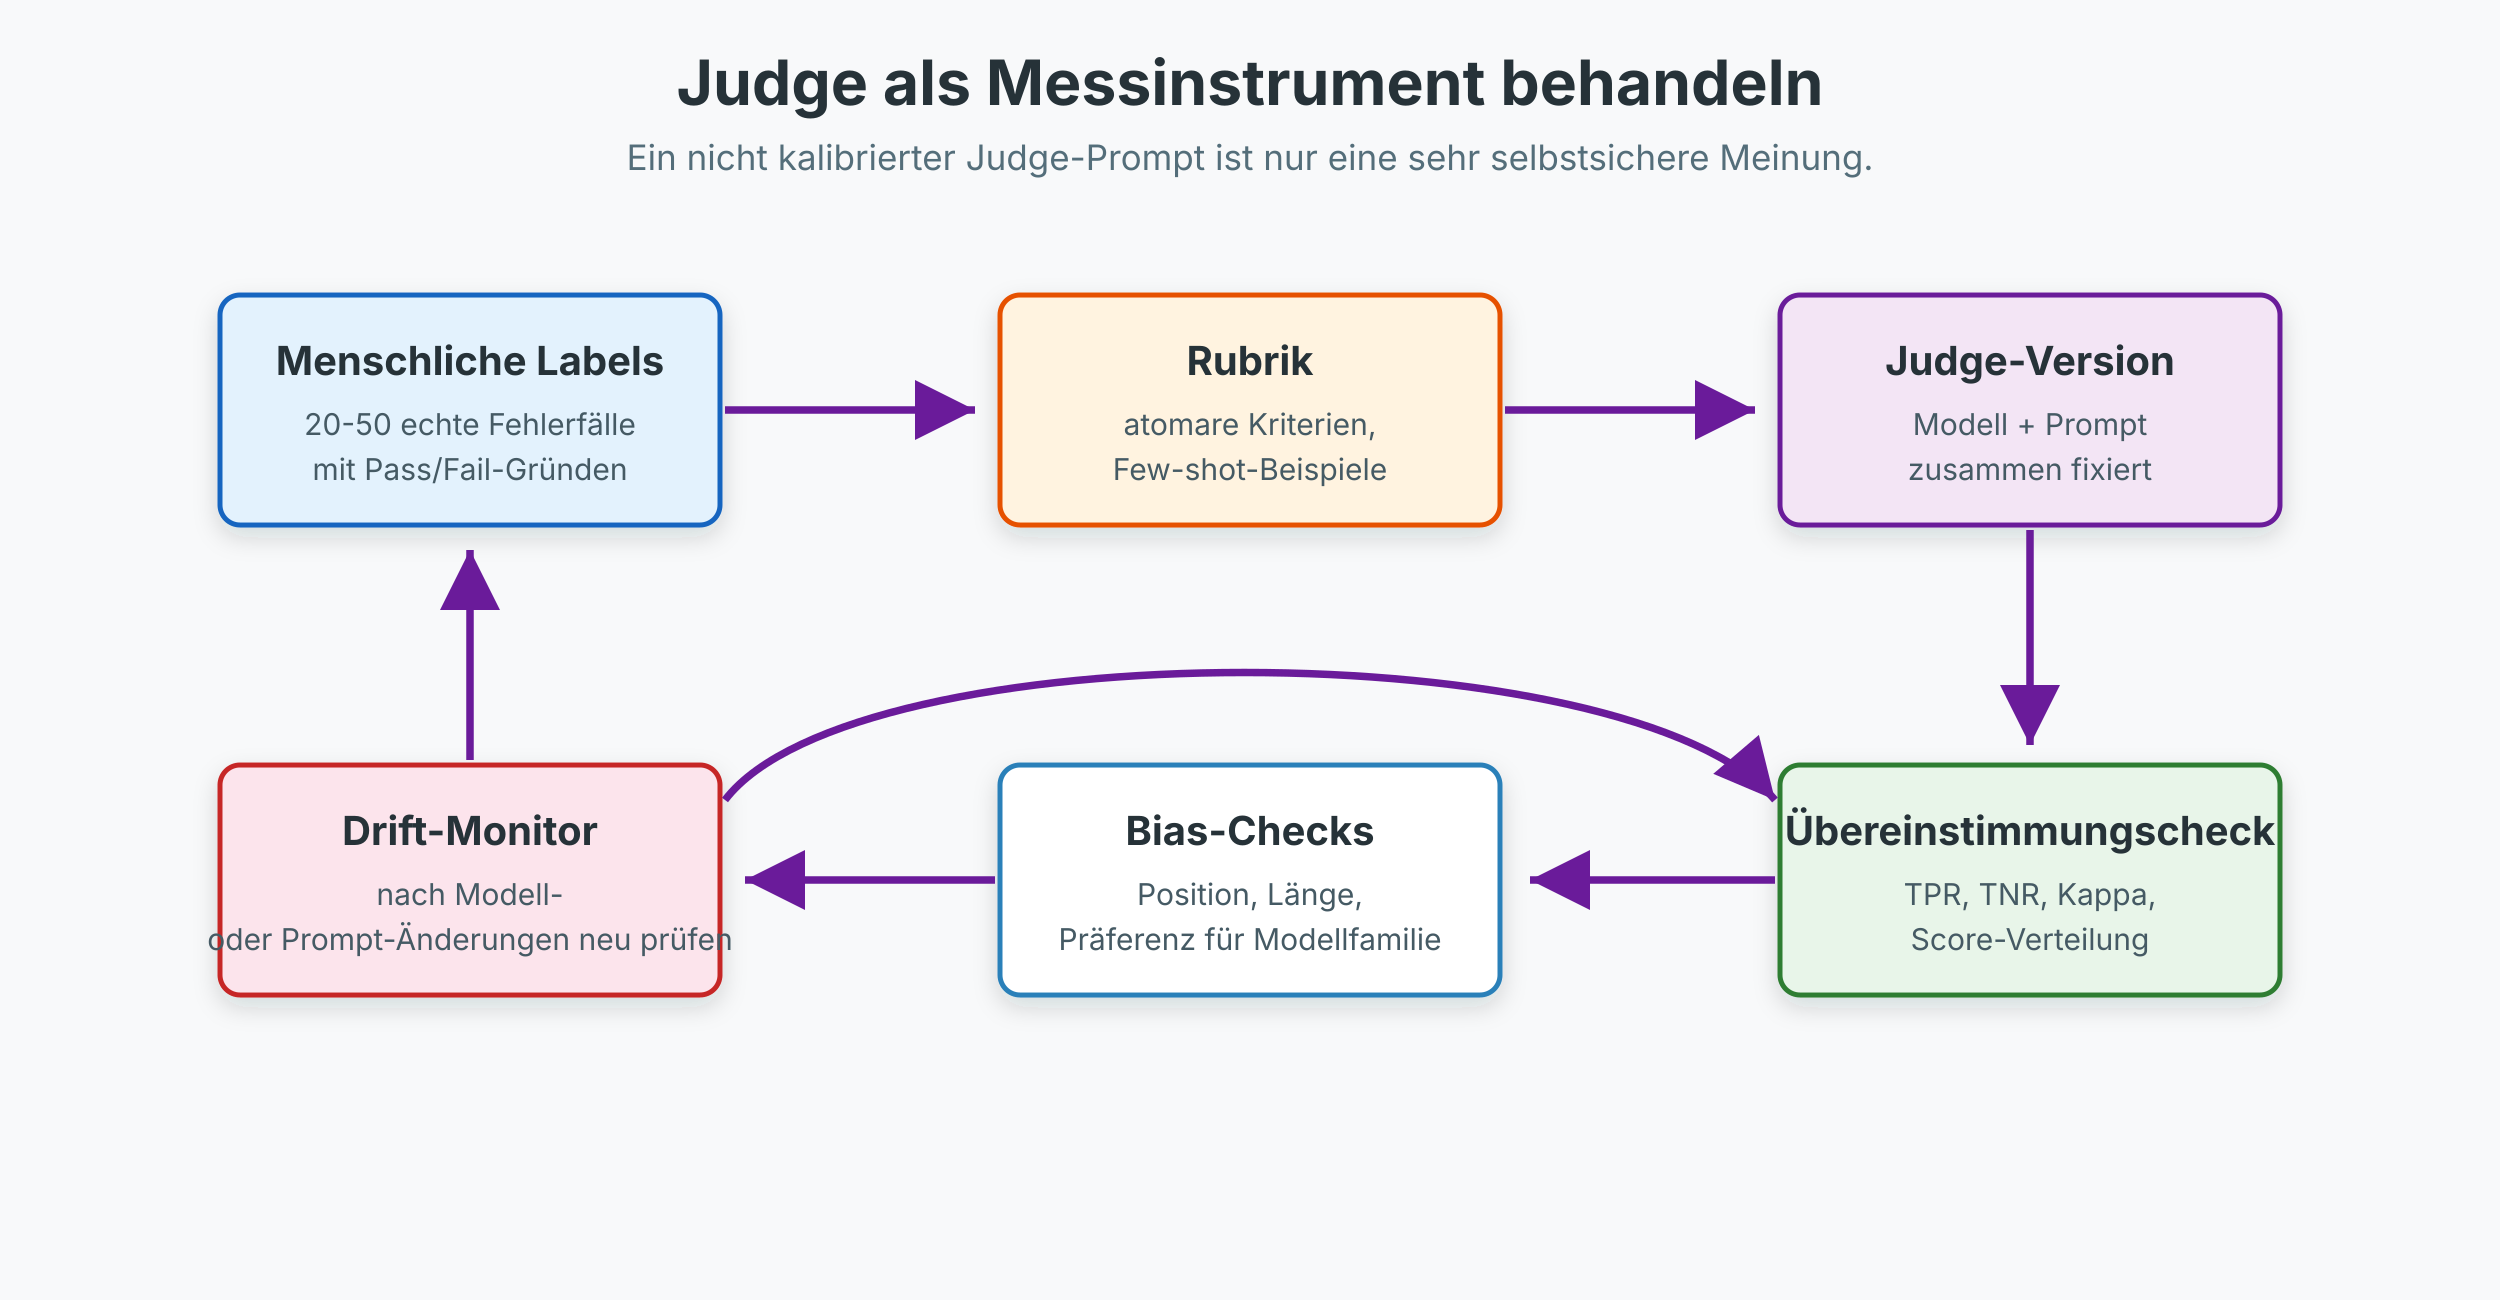
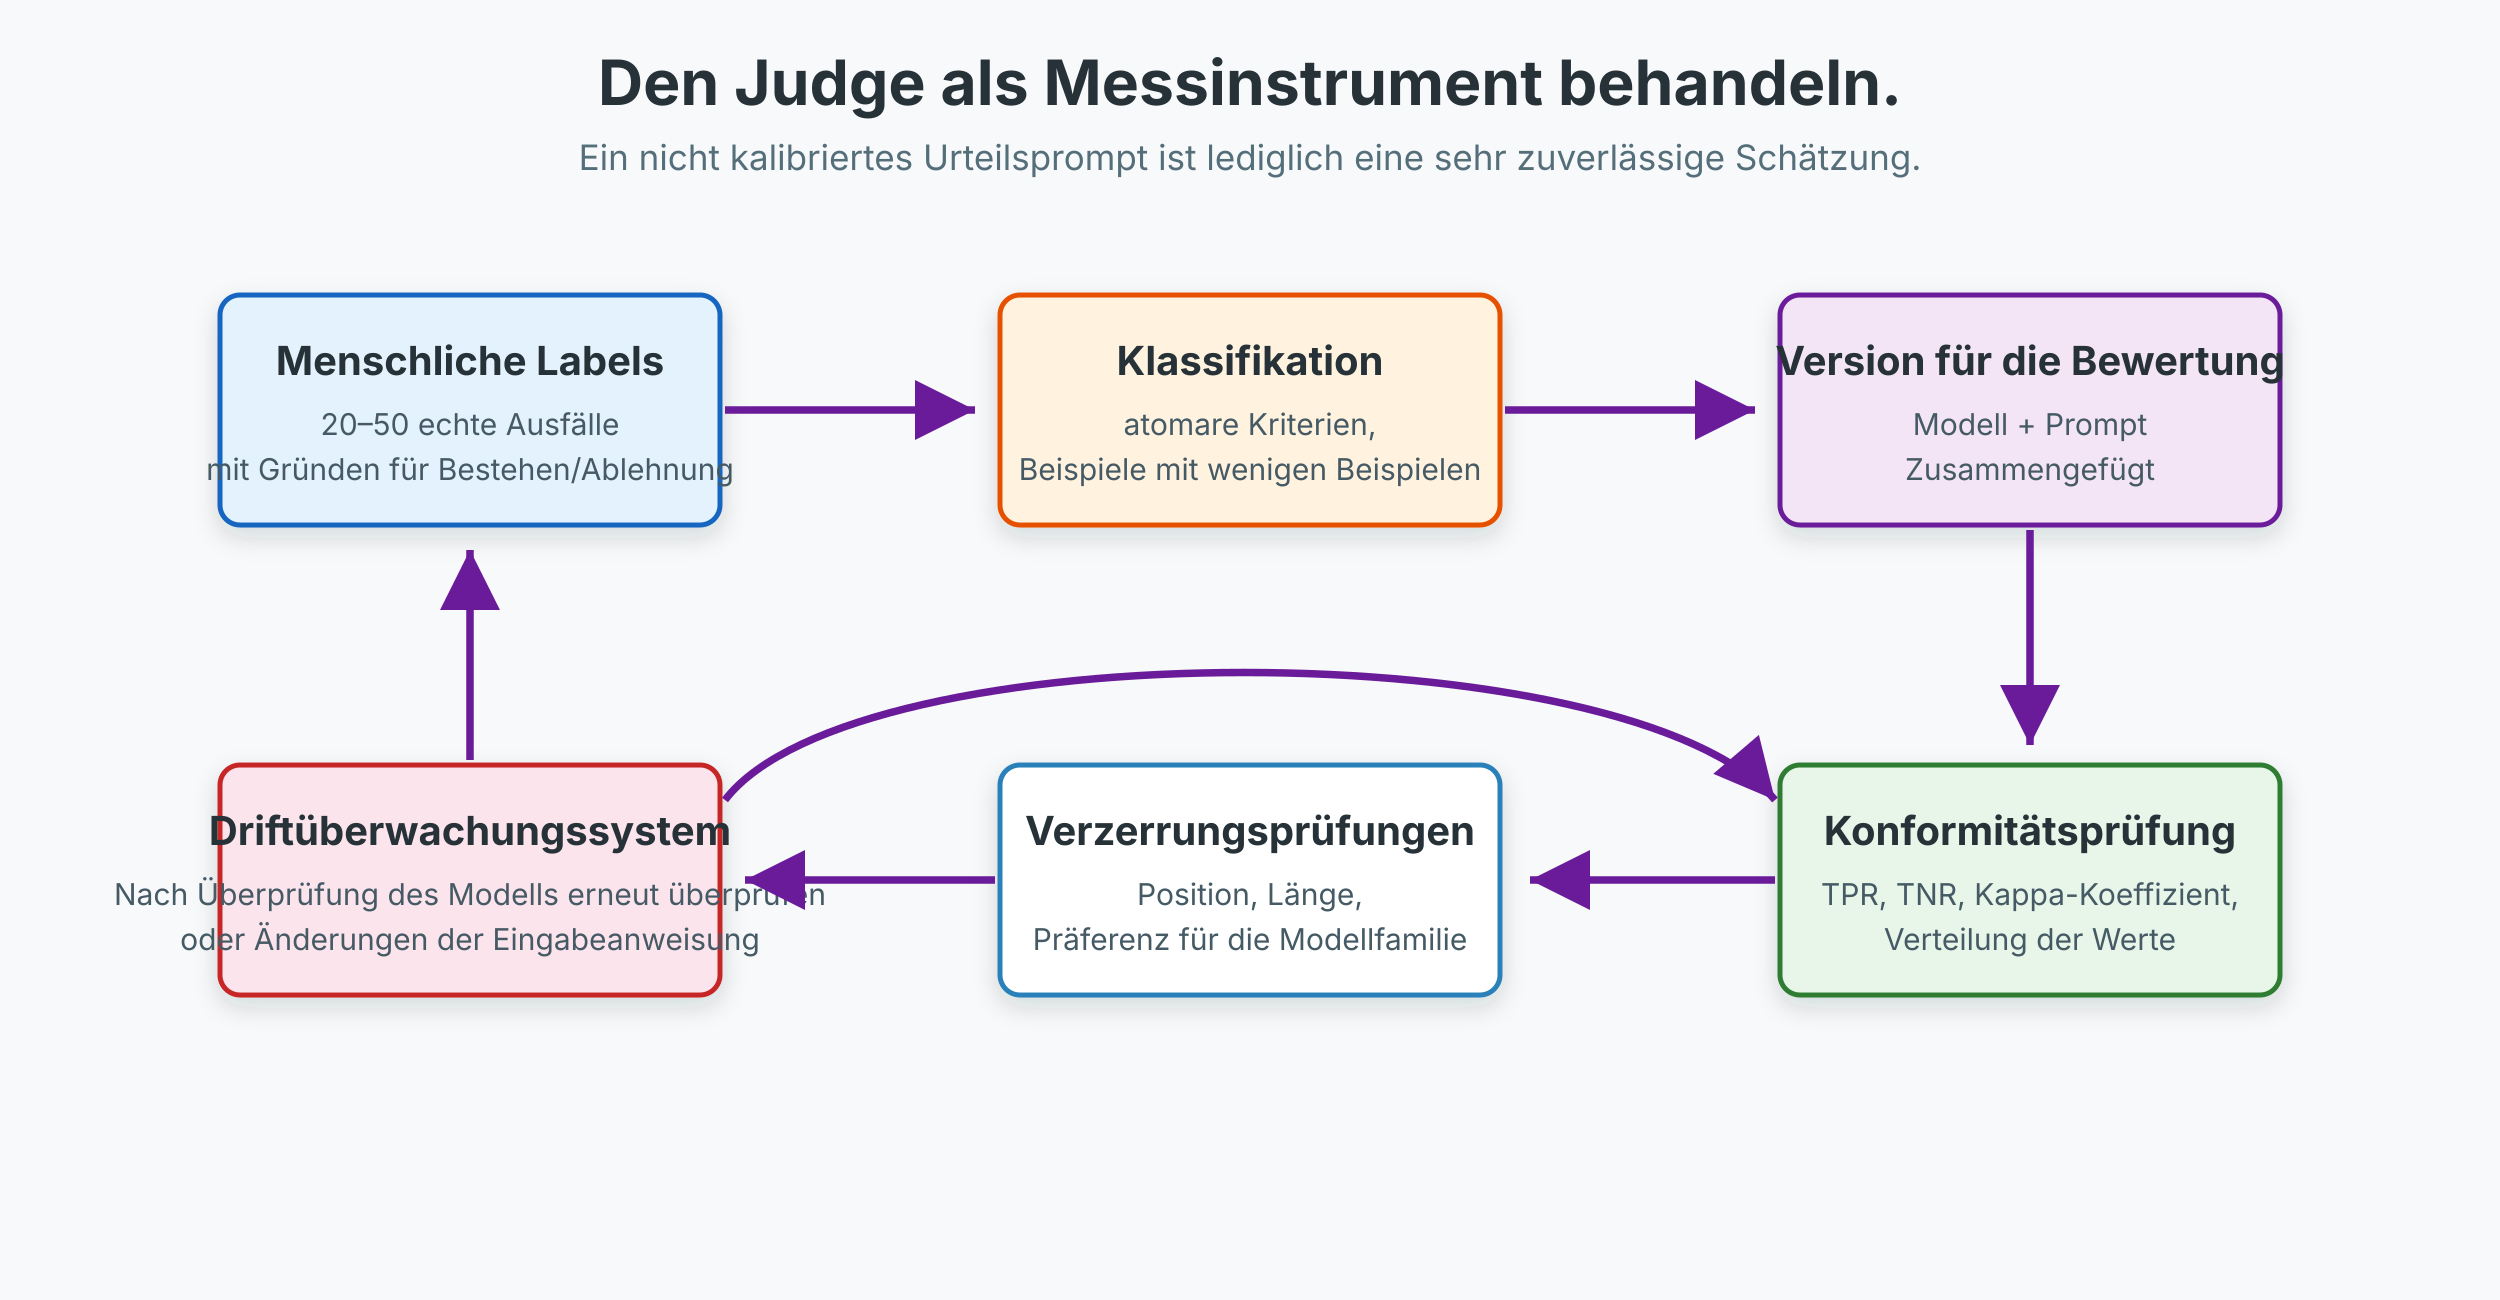
<svg xmlns="http://www.w3.org/2000/svg" width="1000" height="520" viewBox="0 0 1000 520" role="img" aria-labelledby="title desc">
  <defs>
    <filter id="shadow" x="-20%" y="-20%" width="140%" height="140%">
      <feDropShadow dx="0" dy="4" stdDeviation="5" flood-color="#1f2937" flood-opacity="0.15" />
    </filter>
    <marker id="arrow" markerWidth="12" markerHeight="12" refX="10" refY="6" orient="auto">
      <path d="M2,2 L10,6 L2,10 Z" fill="#6a1b9a" />
    </marker>
    <style>
      text { font-family: Inter, Arial, sans-serif; fill: #263238; }
      .title { font-size: 25px; font-weight: 700; }
      .sub { font-size: 14px; fill: #546e7a; }
      .box-title { font-size: 16px; font-weight: 700; }
      .box-copy { font-size: 12px; fill: #455a64; }
      .arrow { stroke: #6a1b9a; stroke-width: 3; fill: none; marker-end: url(#arrow); }
    </style>
  </defs>
  <rect width="1000" height="520" fill="#f8f9fa" />
-   <text x="500" y="42" class="title" text-anchor="middle">Judge als Messinstrument behandeln</text>
-   <text x="500" y="68" class="sub" text-anchor="middle">Ein nicht kalibrierter Judge-Prompt ist nur eine sehr selbstsichere Meinung.</text>
+   <text x="500" y="42" class="title" text-anchor="middle">Den Judge als Messinstrument behandeln.</text>
+   <text x="500" y="68" class="sub" text-anchor="middle">Ein nicht kalibriertes Urteilsprompt ist lediglich eine sehr zuverlässige Schätzung.</text>
  <g transform="translate(88 118)">
    <rect width="200" height="92" rx="8" fill="#e3f2fd" stroke="#1565c0" stroke-width="2" filter="url(#shadow)" />
    <text x="100" y="32" class="box-title" text-anchor="middle">Menschliche Labels</text>
-     <text x="100" y="56" class="box-copy" text-anchor="middle">20-50 echte Fehlerfälle</text>
-     <text x="100" y="74" class="box-copy" text-anchor="middle">mit Pass/Fail-Gründen</text>
+     <text x="100" y="56" class="box-copy" text-anchor="middle">20–50 echte Ausfälle</text>
+     <text x="100" y="74" class="box-copy" text-anchor="middle">mit Gründen für Bestehen/Ablehnung</text>
  </g>
  <g transform="translate(400 118)">
    <rect width="200" height="92" rx="8" fill="#fff3e0" stroke="#e65100" stroke-width="2" filter="url(#shadow)" />
-     <text x="100" y="32" class="box-title" text-anchor="middle">Rubrik</text>
+     <text x="100" y="32" class="box-title" text-anchor="middle">Klassifikation</text>
    <text x="100" y="56" class="box-copy" text-anchor="middle">atomare Kriterien,</text>
-     <text x="100" y="74" class="box-copy" text-anchor="middle">Few-shot-Beispiele</text>
+     <text x="100" y="74" class="box-copy" text-anchor="middle">Beispiele mit wenigen Beispielen</text>
  </g>
  <g transform="translate(712 118)">
    <rect width="200" height="92" rx="8" fill="#f3e5f5" stroke="#6a1b9a" stroke-width="2" filter="url(#shadow)" />
-     <text x="100" y="32" class="box-title" text-anchor="middle">Judge-Version</text>
+     <text x="100" y="32" class="box-title" text-anchor="middle">Version für die Bewertung</text>
    <text x="100" y="56" class="box-copy" text-anchor="middle">Modell + Prompt</text>
-     <text x="100" y="74" class="box-copy" text-anchor="middle">zusammen fixiert</text>
+     <text x="100" y="74" class="box-copy" text-anchor="middle">Zusammengefügt</text>
  </g>
  <g transform="translate(712 306)">
    <rect width="200" height="92" rx="8" fill="#e8f5e9" stroke="#2e7d32" stroke-width="2" filter="url(#shadow)" />
-     <text x="100" y="32" class="box-title" text-anchor="middle">Übereinstimmungscheck</text>
-     <text x="100" y="56" class="box-copy" text-anchor="middle">TPR, TNR, Kappa,</text>
-     <text x="100" y="74" class="box-copy" text-anchor="middle">Score-Verteilung</text>
+     <text x="100" y="32" class="box-title" text-anchor="middle">Konformitätsprüfung</text>
+     <text x="100" y="56" class="box-copy" text-anchor="middle">TPR, TNR, Kappa-Koeffizient,</text>
+     <text x="100" y="74" class="box-copy" text-anchor="middle">Verteilung der Werte</text>
  </g>
  <g transform="translate(400 306)">
    <rect width="200" height="92" rx="8" fill="#ffffff" stroke="#2980b9" stroke-width="2" filter="url(#shadow)" />
-     <text x="100" y="32" class="box-title" text-anchor="middle">Bias-Checks</text>
+     <text x="100" y="32" class="box-title" text-anchor="middle">Verzerrungsprüfungen</text>
    <text x="100" y="56" class="box-copy" text-anchor="middle">Position, Länge,</text>
-     <text x="100" y="74" class="box-copy" text-anchor="middle">Präferenz für Modellfamilie</text>
+     <text x="100" y="74" class="box-copy" text-anchor="middle">Präferenz für die Modellfamilie</text>
  </g>
  <g transform="translate(88 306)">
    <rect width="200" height="92" rx="8" fill="#fce4ec" stroke="#c62828" stroke-width="2" filter="url(#shadow)" />
-     <text x="100" y="32" class="box-title" text-anchor="middle">Drift-Monitor</text>
-     <text x="100" y="56" class="box-copy" text-anchor="middle">nach Modell-</text>
-     <text x="100" y="74" class="box-copy" text-anchor="middle">oder Prompt-Änderungen neu prüfen</text>
+     <text x="100" y="32" class="box-title" text-anchor="middle">Driftüberwachungssystem</text>
+     <text x="100" y="56" class="box-copy" text-anchor="middle">Nach Überprüfung des Modells erneut überprüfen</text>
+     <text x="100" y="74" class="box-copy" text-anchor="middle">oder Änderungen der Eingabeanweisung</text>
  </g>
  <path class="arrow" d="M290 164 L390 164" />
  <path class="arrow" d="M602 164 L702 164" />
  <path class="arrow" d="M812 212 L812 298" />
  <path class="arrow" d="M710 352 L612 352" />
  <path class="arrow" d="M398 352 L298 352" />
  <path class="arrow" d="M188 304 L188 220" />
  <path class="arrow" d="M290 320 C342 252, 652 252, 710 320" />
</svg>
